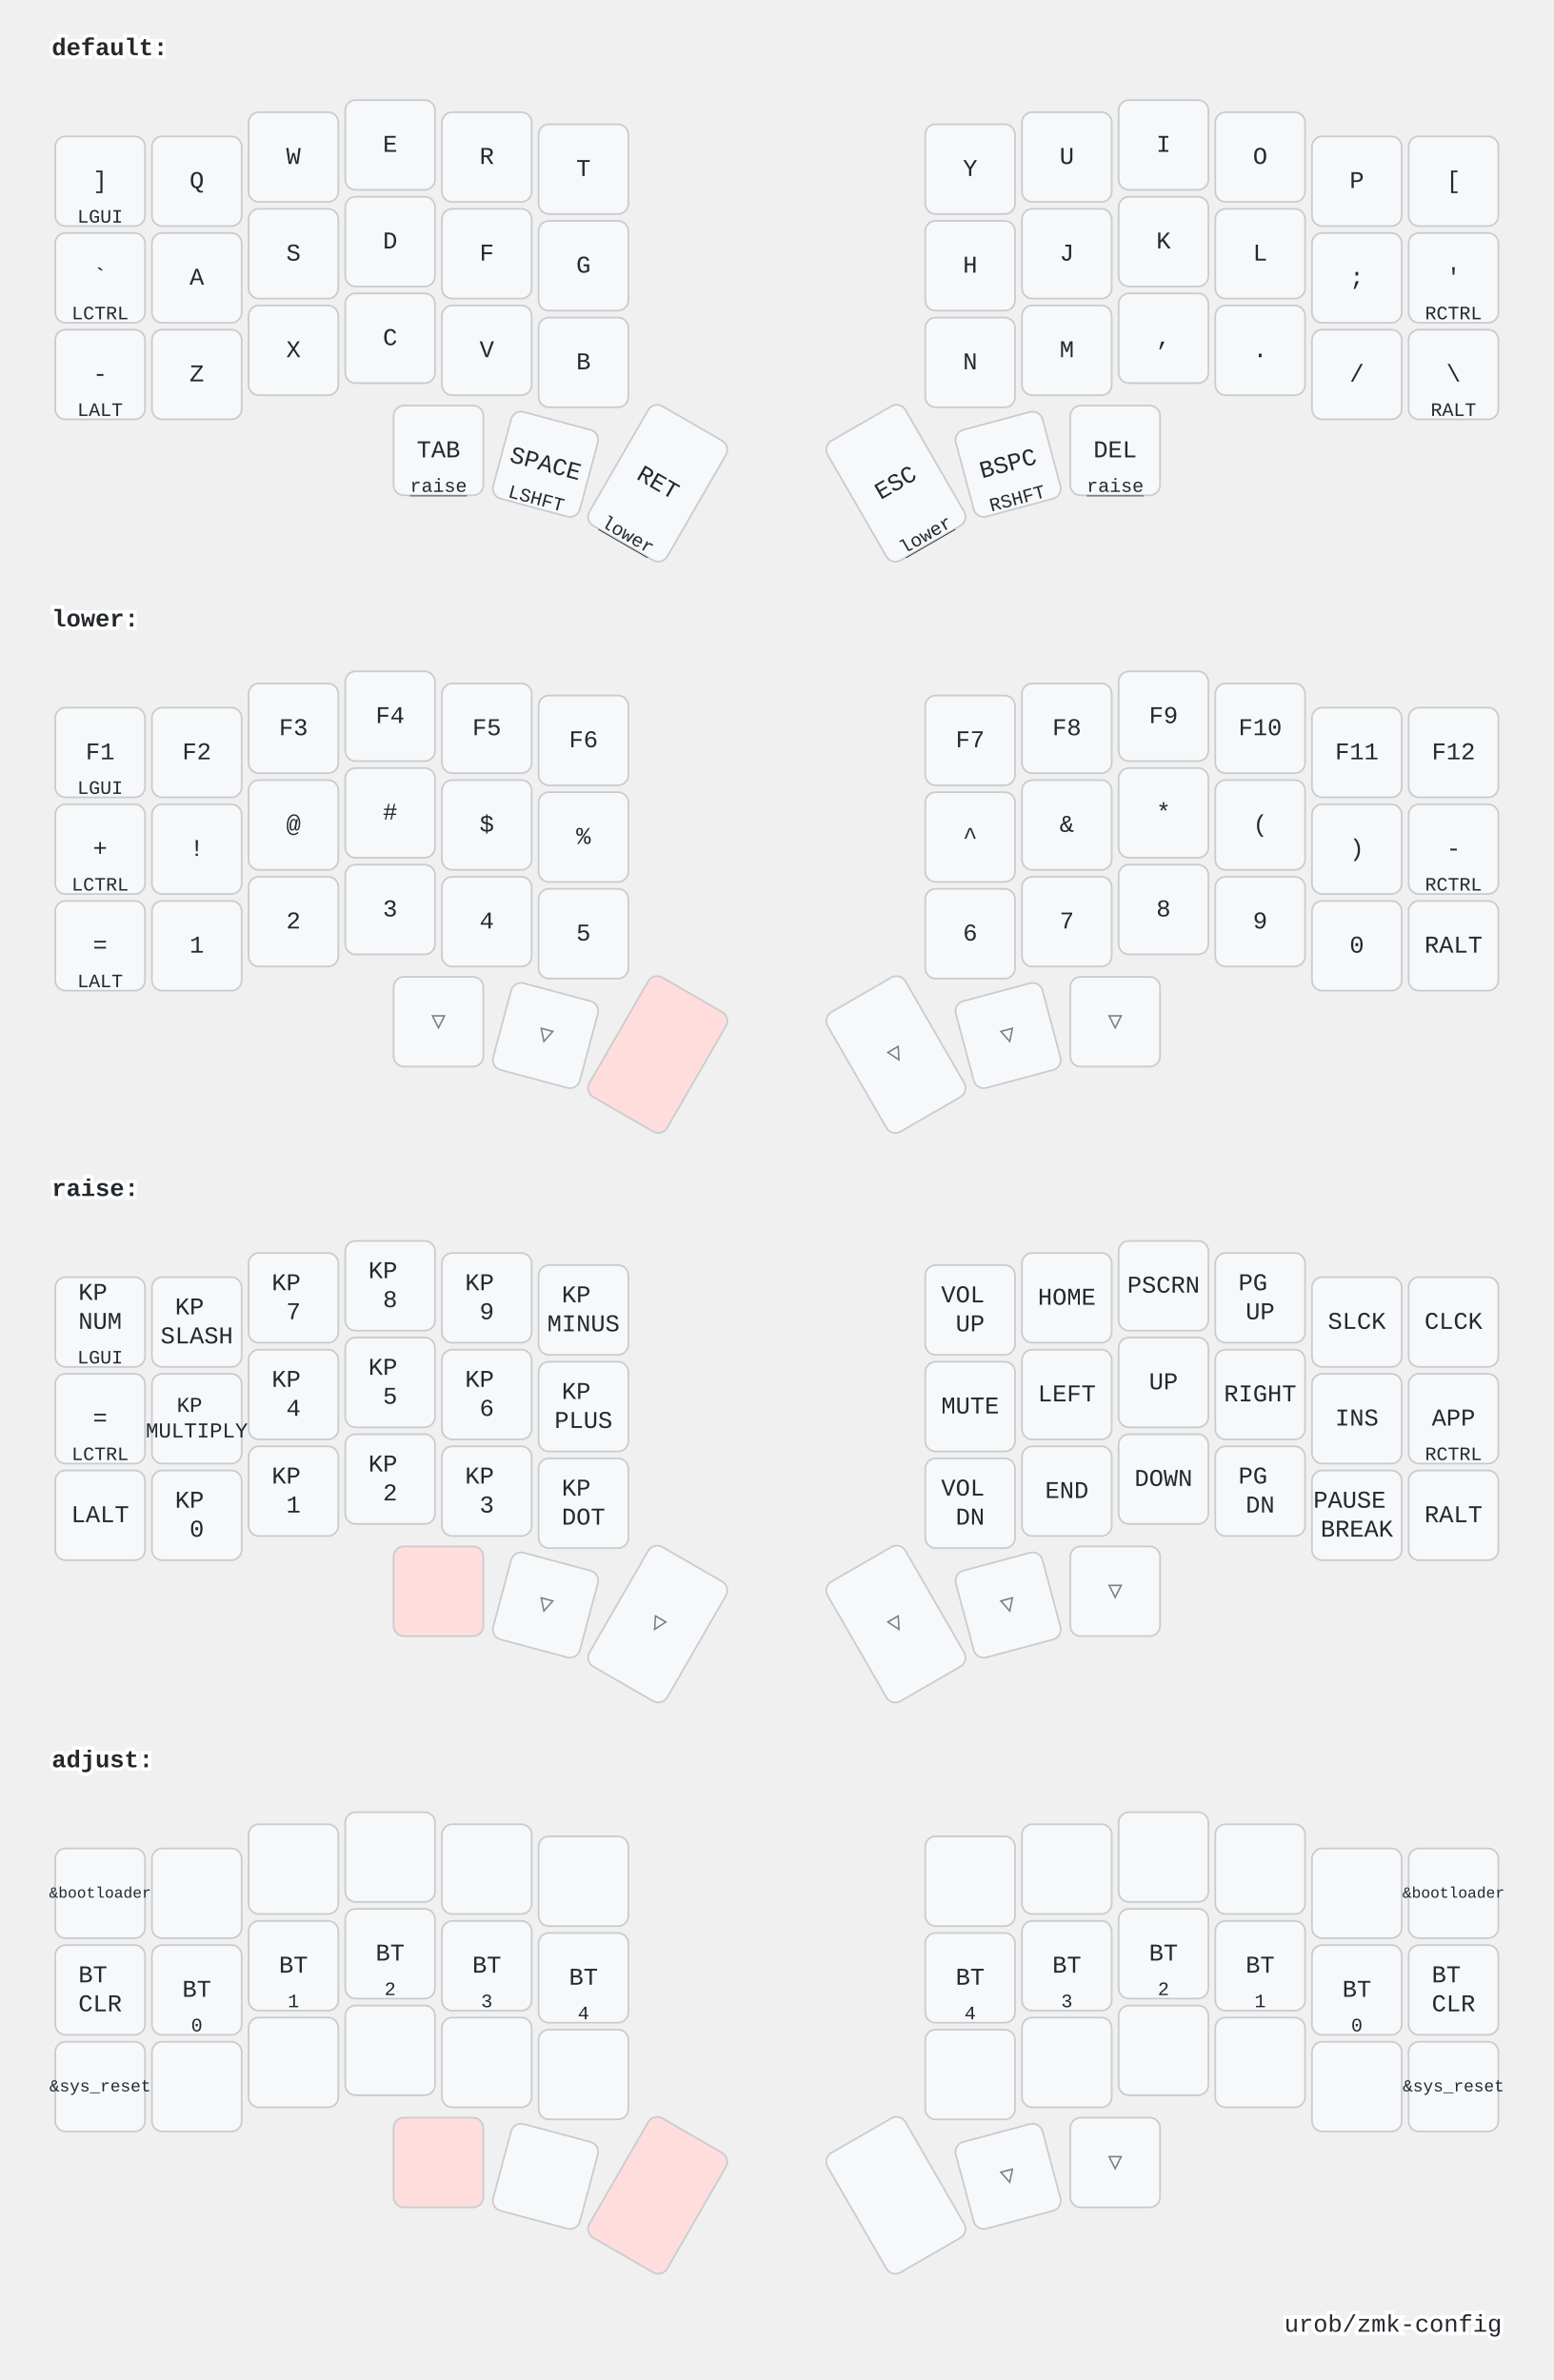
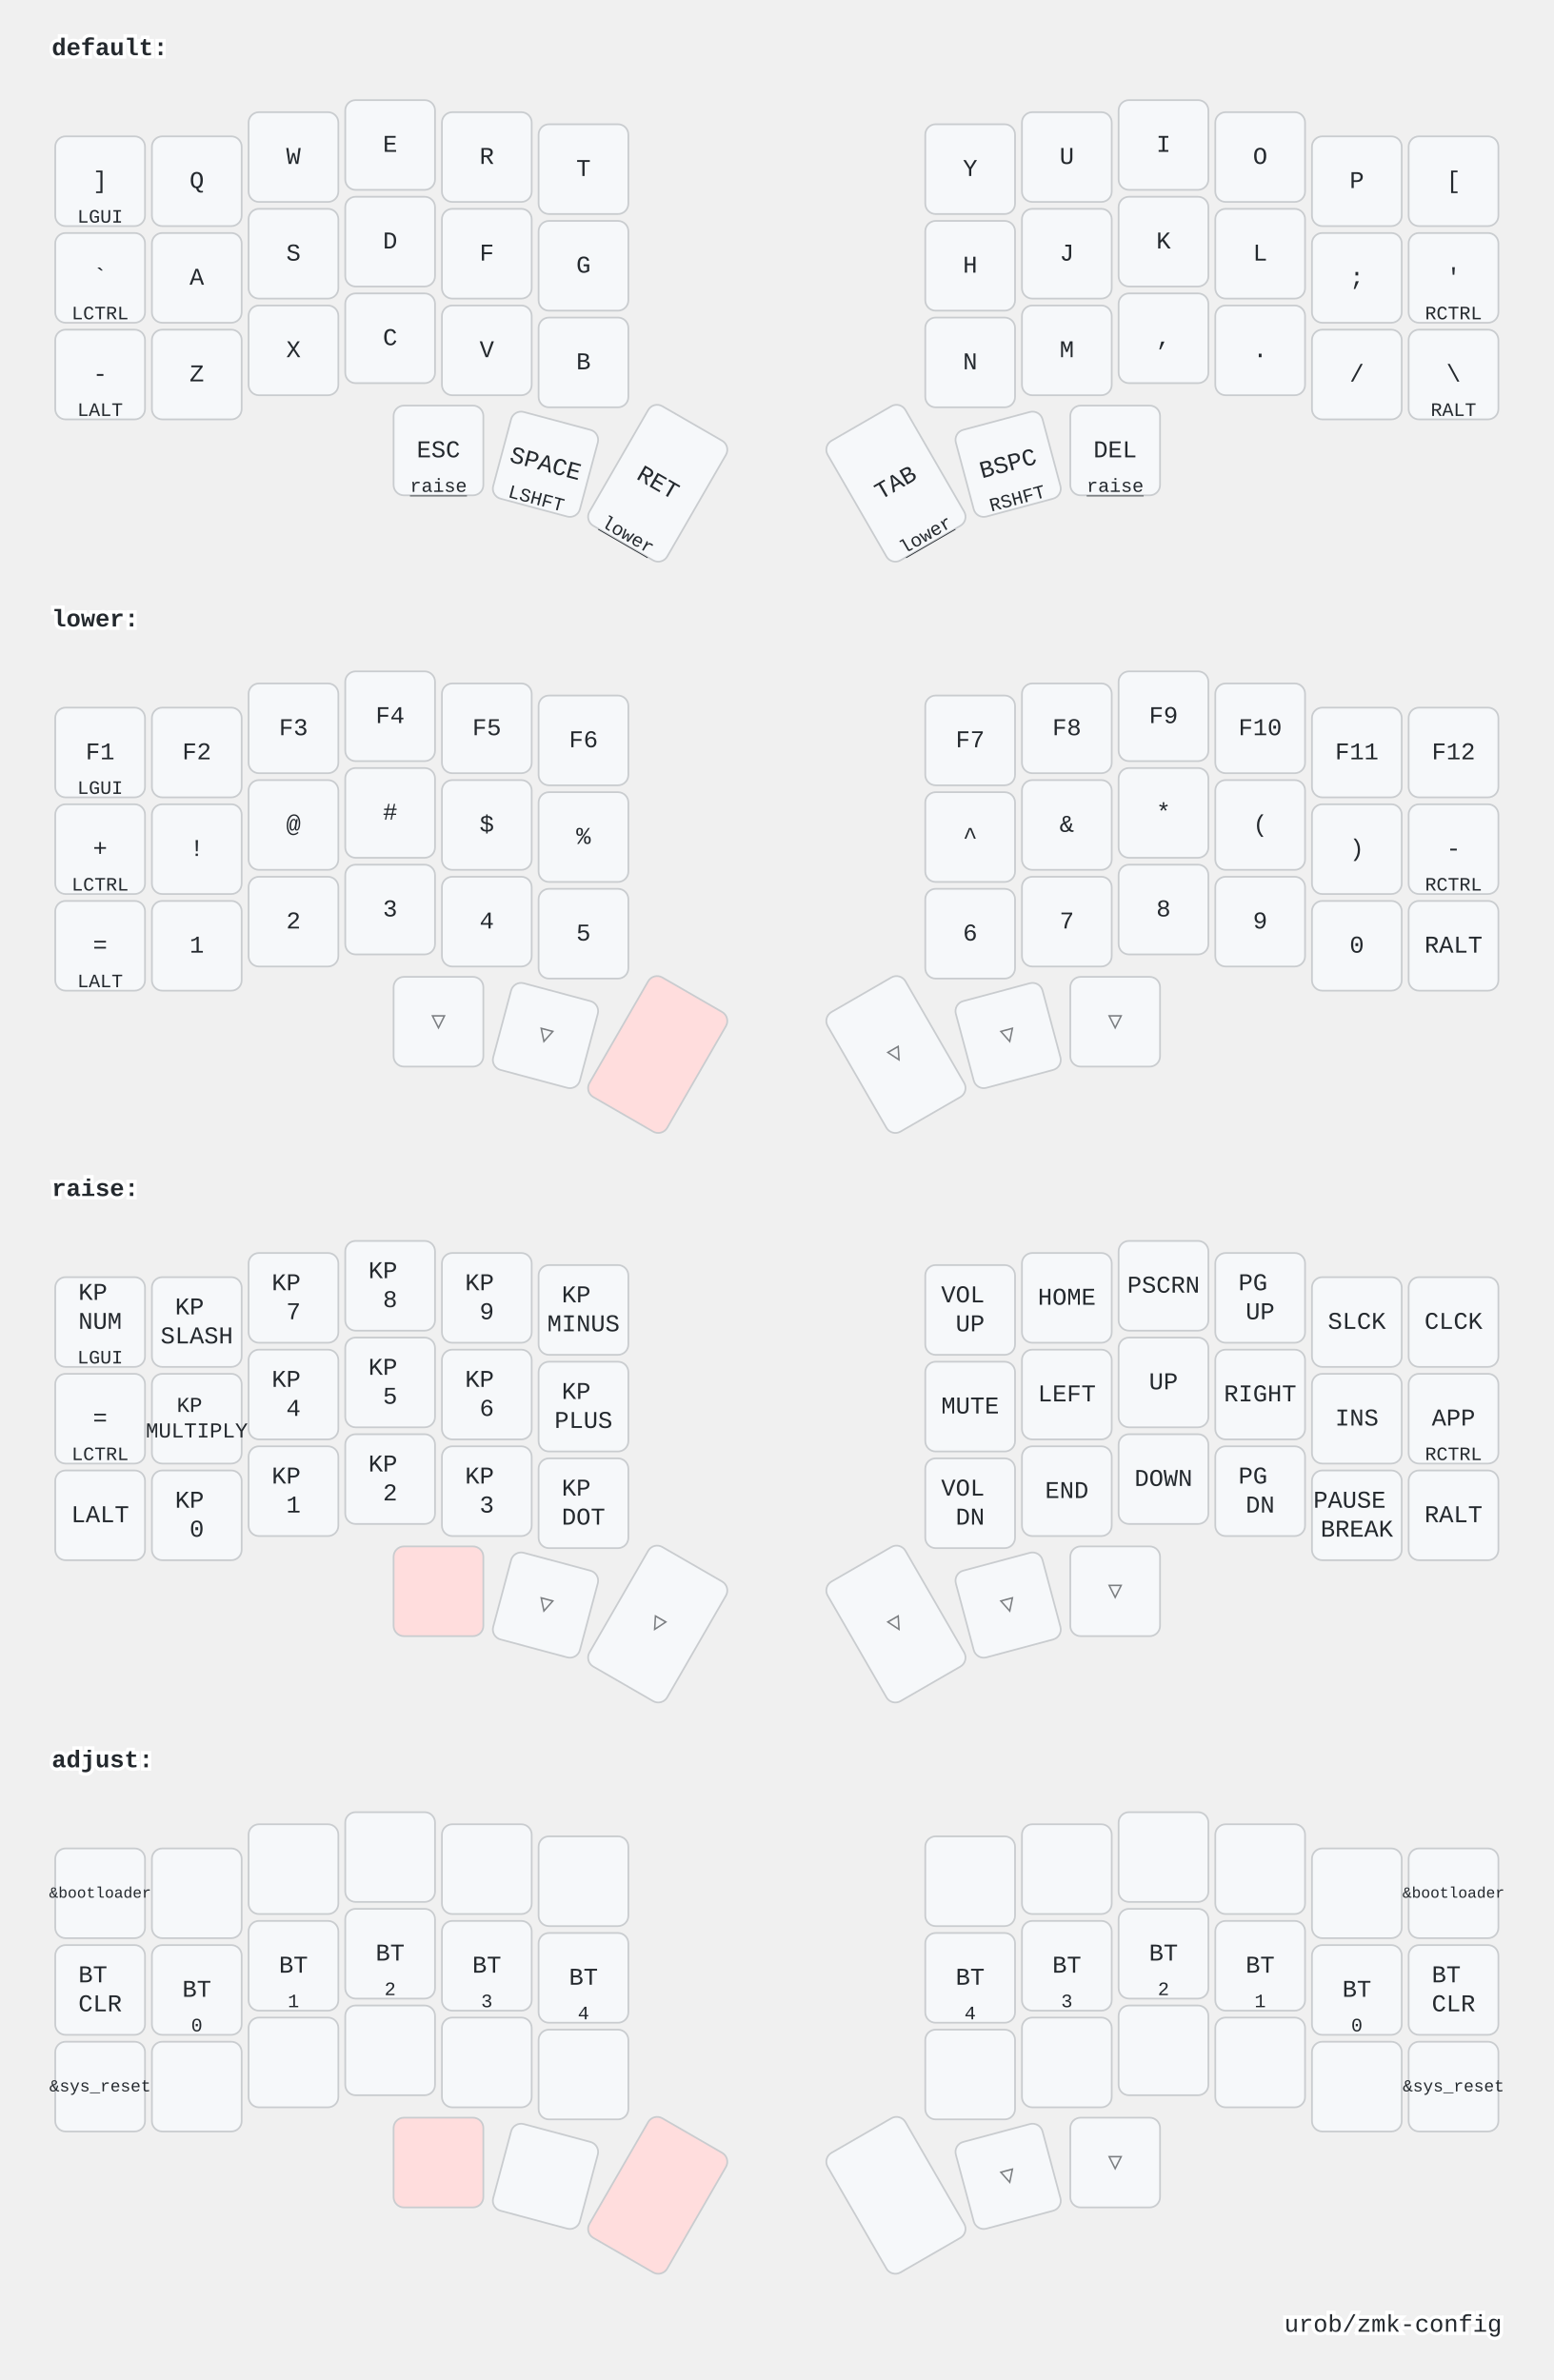
<svg xmlns="http://www.w3.org/2000/svg" width="900" height="1379" viewBox="0 0 900 1379" class="keymap">
  <style>/* inherit to force styles through use tags */
svg path {
    fill: inherit;
}

/* font and background color specifications */
svg.keymap {
    font-family: SFMono-Regular,Consolas,Liberation Mono,Menlo,monospace;
    font-size: 14px;
    font-kerning: normal;
    text-rendering: optimizeLegibility;
    fill: #24292e;
}

/* default key styling */
rect.key {
    fill: #f6f8fa;
}

rect.key, rect.combo {
    stroke: #c9cccf;
    stroke-width: 1;
}

/* default key side styling, only used is draw_key_sides is set */
rect.side {
    filter: brightness(90%);
}

/* color accent for combo boxes */
rect.combo, rect.combo-separate {
    fill: #cdf;
}

/* color accent for held keys */
rect.held, rect.combo.held {
    fill: #fdd;
}

/* color accent for ghost (optional) keys */
rect.ghost, rect.combo.ghost {
    stroke-dasharray: 4, 4;
    stroke-width: 2;
}

text {
    text-anchor: middle;
    dominant-baseline: middle;
}

/* styling for layer labels */
text.label {
    font-weight: bold;
    text-anchor: start;
    stroke: white;
    stroke-width: 4;
    paint-order: stroke;
}

/* styling for optional footer */
text.footer {
    text-anchor: end;
    dominant-baseline: auto;
    stroke: white;
    stroke-width: 4;
    paint-order: stroke;
}

/* styling for combo tap, and key hold/shifted label text */
text.combo, text.hold, text.shifted {
    font-size: 11px;
}

text.hold {
    text-anchor: middle;
    dominant-baseline: auto;
}

text.shifted {
    text-anchor: middle;
    dominant-baseline: hanging;
}

text.layer-activator {
    text-decoration: underline;
}

/* styling for hold/shifted label text in combo box */
text.combo.hold, text.combo.shifted {
    font-size: 8px;
}

/* lighter symbol for transparent keys */
text.trans {
    fill: #7b7e81;
}

/* styling for combo dendrons */
path.combo {
    stroke-width: 1;
    stroke: gray;
    fill: none;
}

/* Start Tabler Icons Cleanup */
/* cannot use height/width with glyphs */
.icon-tabler &gt; path {
    fill: inherit;
    stroke: inherit;
    stroke-width: 2;
}
/* hide tabler's default box */
.icon-tabler &gt; path[stroke="none"][fill="none"] {
    visibility: hidden;
}
/* End Tabler Icons Cleanup */

@media (prefers-color-scheme: dark) {
svg.keymap { fill: #d1d6db; }
rect.key { fill: #3f4750; }
rect.key, rect.combo { stroke: #60666c; }
rect.combo, rect.combo-separate { fill: #1f3d7a; }
rect.held, rect.combo.held { fill: #854747; }
text.label, text.footer { stroke: black; }
text.trans { fill: #7e8184; }
path.combo { stroke: #7f7f7f; }

}</style>
  <g transform="translate(30, 0)" class="layer-default">
    <text x="0" y="28" class="label" id="default">default:</text>
    <g transform="translate(0, 56)">
      <g transform="translate(28, 49)" class="key keypos-0">
        <rect rx="6" ry="6" x="-26" y="-26" width="52" height="52" class="key" />
        <text x="0" y="0" class="key tap">]</text>
        <text x="0" y="24" class="key hold">LGUI</text>
      </g>
      <g transform="translate(84, 49)" class="key keypos-1">
        <rect rx="6" ry="6" x="-26" y="-26" width="52" height="52" class="key" />
        <text x="0" y="0" class="key tap">Q</text>
      </g>
      <g transform="translate(140, 35)" class="key keypos-2">
        <rect rx="6" ry="6" x="-26" y="-26" width="52" height="52" class="key" />
        <text x="0" y="0" class="key tap">W</text>
      </g>
      <g transform="translate(196, 28)" class="key keypos-3">
        <rect rx="6" ry="6" x="-26" y="-26" width="52" height="52" class="key" />
        <text x="0" y="0" class="key tap">E</text>
      </g>
      <g transform="translate(252, 35)" class="key keypos-4">
        <rect rx="6" ry="6" x="-26" y="-26" width="52" height="52" class="key" />
        <text x="0" y="0" class="key tap">R</text>
      </g>
      <g transform="translate(308, 42)" class="key keypos-5">
        <rect rx="6" ry="6" x="-26" y="-26" width="52" height="52" class="key" />
        <text x="0" y="0" class="key tap">T</text>
      </g>
      <g transform="translate(532, 42)" class="key keypos-6">
        <rect rx="6" ry="6" x="-26" y="-26" width="52" height="52" class="key" />
        <text x="0" y="0" class="key tap">Y</text>
      </g>
      <g transform="translate(588, 35)" class="key keypos-7">
        <rect rx="6" ry="6" x="-26" y="-26" width="52" height="52" class="key" />
        <text x="0" y="0" class="key tap">U</text>
      </g>
      <g transform="translate(644, 28)" class="key keypos-8">
        <rect rx="6" ry="6" x="-26" y="-26" width="52" height="52" class="key" />
        <text x="0" y="0" class="key tap">I</text>
      </g>
      <g transform="translate(700, 35)" class="key keypos-9">
        <rect rx="6" ry="6" x="-26" y="-26" width="52" height="52" class="key" />
        <text x="0" y="0" class="key tap">O</text>
      </g>
      <g transform="translate(756, 49)" class="key keypos-10">
        <rect rx="6" ry="6" x="-26" y="-26" width="52" height="52" class="key" />
        <text x="0" y="0" class="key tap">P</text>
      </g>
      <g transform="translate(812, 49)" class="key keypos-11">
        <rect rx="6" ry="6" x="-26" y="-26" width="52" height="52" class="key" />
        <text x="0" y="0" class="key tap">[</text>
      </g>
      <g transform="translate(28, 105)" class="key keypos-12">
        <rect rx="6" ry="6" x="-26" y="-26" width="52" height="52" class="key" />
        <text x="0" y="0" class="key tap">`</text>
        <text x="0" y="24" class="key hold">LCTRL</text>
      </g>
      <g transform="translate(84, 105)" class="key keypos-13">
        <rect rx="6" ry="6" x="-26" y="-26" width="52" height="52" class="key" />
        <text x="0" y="0" class="key tap">A</text>
      </g>
      <g transform="translate(140, 91)" class="key keypos-14">
        <rect rx="6" ry="6" x="-26" y="-26" width="52" height="52" class="key" />
        <text x="0" y="0" class="key tap">S</text>
      </g>
      <g transform="translate(196, 84)" class="key keypos-15">
        <rect rx="6" ry="6" x="-26" y="-26" width="52" height="52" class="key" />
        <text x="0" y="0" class="key tap">D</text>
      </g>
      <g transform="translate(252, 91)" class="key keypos-16">
        <rect rx="6" ry="6" x="-26" y="-26" width="52" height="52" class="key" />
        <text x="0" y="0" class="key tap">F</text>
      </g>
      <g transform="translate(308, 98)" class="key keypos-17">
        <rect rx="6" ry="6" x="-26" y="-26" width="52" height="52" class="key" />
        <text x="0" y="0" class="key tap">G</text>
      </g>
      <g transform="translate(532, 98)" class="key keypos-18">
        <rect rx="6" ry="6" x="-26" y="-26" width="52" height="52" class="key" />
        <text x="0" y="0" class="key tap">H</text>
      </g>
      <g transform="translate(588, 91)" class="key keypos-19">
        <rect rx="6" ry="6" x="-26" y="-26" width="52" height="52" class="key" />
        <text x="0" y="0" class="key tap">J</text>
      </g>
      <g transform="translate(644, 84)" class="key keypos-20">
        <rect rx="6" ry="6" x="-26" y="-26" width="52" height="52" class="key" />
        <text x="0" y="0" class="key tap">K</text>
      </g>
      <g transform="translate(700, 91)" class="key keypos-21">
        <rect rx="6" ry="6" x="-26" y="-26" width="52" height="52" class="key" />
        <text x="0" y="0" class="key tap">L</text>
      </g>
      <g transform="translate(756, 105)" class="key keypos-22">
        <rect rx="6" ry="6" x="-26" y="-26" width="52" height="52" class="key" />
        <text x="0" y="0" class="key tap">;</text>
      </g>
      <g transform="translate(812, 105)" class="key keypos-23">
        <rect rx="6" ry="6" x="-26" y="-26" width="52" height="52" class="key" />
        <text x="0" y="0" class="key tap">'</text>
        <text x="0" y="24" class="key hold">RCTRL</text>
      </g>
      <g transform="translate(28, 161)" class="key keypos-24">
        <rect rx="6" ry="6" x="-26" y="-26" width="52" height="52" class="key" />
        <text x="0" y="0" class="key tap">-</text>
        <text x="0" y="24" class="key hold">LALT</text>
      </g>
      <g transform="translate(84, 161)" class="key keypos-25">
        <rect rx="6" ry="6" x="-26" y="-26" width="52" height="52" class="key" />
        <text x="0" y="0" class="key tap">Z</text>
      </g>
      <g transform="translate(140, 147)" class="key keypos-26">
        <rect rx="6" ry="6" x="-26" y="-26" width="52" height="52" class="key" />
        <text x="0" y="0" class="key tap">X</text>
      </g>
      <g transform="translate(196, 140)" class="key keypos-27">
        <rect rx="6" ry="6" x="-26" y="-26" width="52" height="52" class="key" />
        <text x="0" y="0" class="key tap">C</text>
      </g>
      <g transform="translate(252, 147)" class="key keypos-28">
        <rect rx="6" ry="6" x="-26" y="-26" width="52" height="52" class="key" />
        <text x="0" y="0" class="key tap">V</text>
      </g>
      <g transform="translate(308, 154)" class="key keypos-29">
        <rect rx="6" ry="6" x="-26" y="-26" width="52" height="52" class="key" />
        <text x="0" y="0" class="key tap">B</text>
      </g>
      <g transform="translate(532, 154)" class="key keypos-30">
        <rect rx="6" ry="6" x="-26" y="-26" width="52" height="52" class="key" />
        <text x="0" y="0" class="key tap">N</text>
      </g>
      <g transform="translate(588, 147)" class="key keypos-31">
        <rect rx="6" ry="6" x="-26" y="-26" width="52" height="52" class="key" />
        <text x="0" y="0" class="key tap">M</text>
      </g>
      <g transform="translate(644, 140)" class="key keypos-32">
        <rect rx="6" ry="6" x="-26" y="-26" width="52" height="52" class="key" />
        <text x="0" y="0" class="key tap">,</text>
      </g>
      <g transform="translate(700, 147)" class="key keypos-33">
        <rect rx="6" ry="6" x="-26" y="-26" width="52" height="52" class="key" />
        <text x="0" y="0" class="key tap">.</text>
      </g>
      <g transform="translate(756, 161)" class="key keypos-34">
        <rect rx="6" ry="6" x="-26" y="-26" width="52" height="52" class="key" />
        <text x="0" y="0" class="key tap">/</text>
      </g>
      <g transform="translate(812, 161)" class="key keypos-35">
        <rect rx="6" ry="6" x="-26" y="-26" width="52" height="52" class="key" />
        <text x="0" y="0" class="key tap">\</text>
        <text x="0" y="24" class="key hold">RALT</text>
      </g>
      <g transform="translate(224, 205)" class="key keypos-36">
        <rect rx="6" ry="6" x="-26" y="-26" width="52" height="52" class="key" />
-         <text x="0" y="0" class="key tap">TAB</text>
+         <text x="0" y="0" class="key tap">ESC</text>
        <a href="#raise">
          <text x="0" y="24" class="key hold layer-activator">raise</text>
        </a>
      </g>
      <g transform="translate(286, 213) rotate(15.0)" class="key keypos-37">
        <rect rx="6" ry="6" x="-26" y="-26" width="52" height="52" class="key" />
        <text x="0" y="0" class="key tap">SPACE</text>
        <text x="0" y="24" class="key hold">LSHFT</text>
      </g>
      <g transform="translate(351, 224) rotate(30.0)" class="key keypos-38">
        <rect rx="6" ry="6" x="-26" y="-40" width="52" height="80" class="key" />
        <text x="0" y="0" class="key tap">RET</text>
        <a href="#lower">
          <text x="0" y="38" class="key hold layer-activator">lower</text>
        </a>
      </g>
      <g transform="translate(489, 224) rotate(-30.0)" class="key keypos-39">
        <rect rx="6" ry="6" x="-26" y="-40" width="52" height="80" class="key" />
-         <text x="0" y="0" class="key tap">ESC</text>
+         <text x="0" y="0" class="key tap">TAB</text>
        <a href="#lower">
          <text x="0" y="38" class="key hold layer-activator">lower</text>
        </a>
      </g>
      <g transform="translate(554, 213) rotate(-15.0)" class="key keypos-40">
        <rect rx="6" ry="6" x="-26" y="-26" width="52" height="52" class="key" />
        <text x="0" y="0" class="key tap">BSPC</text>
        <text x="0" y="24" class="key hold">RSHFT</text>
      </g>
      <g transform="translate(616, 205)" class="key keypos-41">
        <rect rx="6" ry="6" x="-26" y="-26" width="52" height="52" class="key" />
        <text x="0" y="0" class="key tap">DEL</text>
        <a href="#raise">
          <text x="0" y="24" class="key hold layer-activator">raise</text>
        </a>
      </g>
    </g>
  </g>
  <g transform="translate(30, 331)" class="layer-lower">
    <text x="0" y="28" class="label" id="lower">lower:</text>
    <g transform="translate(0, 56)">
      <g transform="translate(28, 49)" class="key keypos-0">
        <rect rx="6" ry="6" x="-26" y="-26" width="52" height="52" class="key" />
        <text x="0" y="0" class="key tap">F1</text>
        <text x="0" y="24" class="key hold">LGUI</text>
      </g>
      <g transform="translate(84, 49)" class="key keypos-1">
        <rect rx="6" ry="6" x="-26" y="-26" width="52" height="52" class="key" />
        <text x="0" y="0" class="key tap">F2</text>
      </g>
      <g transform="translate(140, 35)" class="key keypos-2">
        <rect rx="6" ry="6" x="-26" y="-26" width="52" height="52" class="key" />
        <text x="0" y="0" class="key tap">F3</text>
      </g>
      <g transform="translate(196, 28)" class="key keypos-3">
        <rect rx="6" ry="6" x="-26" y="-26" width="52" height="52" class="key" />
        <text x="0" y="0" class="key tap">F4</text>
      </g>
      <g transform="translate(252, 35)" class="key keypos-4">
        <rect rx="6" ry="6" x="-26" y="-26" width="52" height="52" class="key" />
        <text x="0" y="0" class="key tap">F5</text>
      </g>
      <g transform="translate(308, 42)" class="key keypos-5">
        <rect rx="6" ry="6" x="-26" y="-26" width="52" height="52" class="key" />
        <text x="0" y="0" class="key tap">F6</text>
      </g>
      <g transform="translate(532, 42)" class="key keypos-6">
        <rect rx="6" ry="6" x="-26" y="-26" width="52" height="52" class="key" />
        <text x="0" y="0" class="key tap">F7</text>
      </g>
      <g transform="translate(588, 35)" class="key keypos-7">
        <rect rx="6" ry="6" x="-26" y="-26" width="52" height="52" class="key" />
        <text x="0" y="0" class="key tap">F8</text>
      </g>
      <g transform="translate(644, 28)" class="key keypos-8">
        <rect rx="6" ry="6" x="-26" y="-26" width="52" height="52" class="key" />
        <text x="0" y="0" class="key tap">F9</text>
      </g>
      <g transform="translate(700, 35)" class="key keypos-9">
        <rect rx="6" ry="6" x="-26" y="-26" width="52" height="52" class="key" />
        <text x="0" y="0" class="key tap">F10</text>
      </g>
      <g transform="translate(756, 49)" class="key keypos-10">
        <rect rx="6" ry="6" x="-26" y="-26" width="52" height="52" class="key" />
        <text x="0" y="0" class="key tap">F11</text>
      </g>
      <g transform="translate(812, 49)" class="key keypos-11">
        <rect rx="6" ry="6" x="-26" y="-26" width="52" height="52" class="key" />
        <text x="0" y="0" class="key tap">F12</text>
      </g>
      <g transform="translate(28, 105)" class="key keypos-12">
        <rect rx="6" ry="6" x="-26" y="-26" width="52" height="52" class="key" />
        <text x="0" y="0" class="key tap">+</text>
        <text x="0" y="24" class="key hold">LCTRL</text>
      </g>
      <g transform="translate(84, 105)" class="key keypos-13">
        <rect rx="6" ry="6" x="-26" y="-26" width="52" height="52" class="key" />
        <text x="0" y="0" class="key tap">!</text>
      </g>
      <g transform="translate(140, 91)" class="key keypos-14">
        <rect rx="6" ry="6" x="-26" y="-26" width="52" height="52" class="key" />
        <text x="0" y="0" class="key tap">@</text>
      </g>
      <g transform="translate(196, 84)" class="key keypos-15">
        <rect rx="6" ry="6" x="-26" y="-26" width="52" height="52" class="key" />
        <text x="0" y="0" class="key tap">#</text>
      </g>
      <g transform="translate(252, 91)" class="key keypos-16">
        <rect rx="6" ry="6" x="-26" y="-26" width="52" height="52" class="key" />
        <text x="0" y="0" class="key tap">$</text>
      </g>
      <g transform="translate(308, 98)" class="key keypos-17">
        <rect rx="6" ry="6" x="-26" y="-26" width="52" height="52" class="key" />
        <text x="0" y="0" class="key tap">%</text>
      </g>
      <g transform="translate(532, 98)" class="key keypos-18">
        <rect rx="6" ry="6" x="-26" y="-26" width="52" height="52" class="key" />
        <text x="0" y="0" class="key tap">^</text>
      </g>
      <g transform="translate(588, 91)" class="key keypos-19">
        <rect rx="6" ry="6" x="-26" y="-26" width="52" height="52" class="key" />
        <text x="0" y="0" class="key tap">&amp;</text>
      </g>
      <g transform="translate(644, 84)" class="key keypos-20">
        <rect rx="6" ry="6" x="-26" y="-26" width="52" height="52" class="key" />
        <text x="0" y="0" class="key tap">*</text>
      </g>
      <g transform="translate(700, 91)" class="key keypos-21">
        <rect rx="6" ry="6" x="-26" y="-26" width="52" height="52" class="key" />
        <text x="0" y="0" class="key tap">(</text>
      </g>
      <g transform="translate(756, 105)" class="key keypos-22">
        <rect rx="6" ry="6" x="-26" y="-26" width="52" height="52" class="key" />
        <text x="0" y="0" class="key tap">)</text>
      </g>
      <g transform="translate(812, 105)" class="key keypos-23">
        <rect rx="6" ry="6" x="-26" y="-26" width="52" height="52" class="key" />
        <text x="0" y="0" class="key tap">-</text>
        <text x="0" y="24" class="key hold">RCTRL</text>
      </g>
      <g transform="translate(28, 161)" class="key keypos-24">
        <rect rx="6" ry="6" x="-26" y="-26" width="52" height="52" class="key" />
        <text x="0" y="0" class="key tap">=</text>
        <text x="0" y="24" class="key hold">LALT</text>
      </g>
      <g transform="translate(84, 161)" class="key keypos-25">
        <rect rx="6" ry="6" x="-26" y="-26" width="52" height="52" class="key" />
        <text x="0" y="0" class="key tap">1</text>
      </g>
      <g transform="translate(140, 147)" class="key keypos-26">
        <rect rx="6" ry="6" x="-26" y="-26" width="52" height="52" class="key" />
        <text x="0" y="0" class="key tap">2</text>
      </g>
      <g transform="translate(196, 140)" class="key keypos-27">
        <rect rx="6" ry="6" x="-26" y="-26" width="52" height="52" class="key" />
        <text x="0" y="0" class="key tap">3</text>
      </g>
      <g transform="translate(252, 147)" class="key keypos-28">
        <rect rx="6" ry="6" x="-26" y="-26" width="52" height="52" class="key" />
        <text x="0" y="0" class="key tap">4</text>
      </g>
      <g transform="translate(308, 154)" class="key keypos-29">
        <rect rx="6" ry="6" x="-26" y="-26" width="52" height="52" class="key" />
        <text x="0" y="0" class="key tap">5</text>
      </g>
      <g transform="translate(532, 154)" class="key keypos-30">
        <rect rx="6" ry="6" x="-26" y="-26" width="52" height="52" class="key" />
        <text x="0" y="0" class="key tap">6</text>
      </g>
      <g transform="translate(588, 147)" class="key keypos-31">
        <rect rx="6" ry="6" x="-26" y="-26" width="52" height="52" class="key" />
        <text x="0" y="0" class="key tap">7</text>
      </g>
      <g transform="translate(644, 140)" class="key keypos-32">
        <rect rx="6" ry="6" x="-26" y="-26" width="52" height="52" class="key" />
        <text x="0" y="0" class="key tap">8</text>
      </g>
      <g transform="translate(700, 147)" class="key keypos-33">
        <rect rx="6" ry="6" x="-26" y="-26" width="52" height="52" class="key" />
        <text x="0" y="0" class="key tap">9</text>
      </g>
      <g transform="translate(756, 161)" class="key keypos-34">
        <rect rx="6" ry="6" x="-26" y="-26" width="52" height="52" class="key" />
        <text x="0" y="0" class="key tap">0</text>
      </g>
      <g transform="translate(812, 161)" class="key keypos-35">
        <rect rx="6" ry="6" x="-26" y="-26" width="52" height="52" class="key" />
        <text x="0" y="0" class="key tap">RALT</text>
      </g>
      <g transform="translate(224, 205)" class="key trans keypos-36">
        <rect rx="6" ry="6" x="-26" y="-26" width="52" height="52" class="key trans" />
        <text x="0" y="0" class="key trans tap">▽</text>
      </g>
      <g transform="translate(286, 213) rotate(15.0)" class="key trans keypos-37">
        <rect rx="6" ry="6" x="-26" y="-26" width="52" height="52" class="key trans" />
        <text x="0" y="0" class="key trans tap">▽</text>
      </g>
      <g transform="translate(351, 224) rotate(30.0)" class="key held keypos-38">
        <rect rx="6" ry="6" x="-26" y="-40" width="52" height="80" class="key held" />
      </g>
      <g transform="translate(489, 224) rotate(-30.0)" class="key trans keypos-39">
        <rect rx="6" ry="6" x="-26" y="-40" width="52" height="80" class="key trans" />
        <text x="0" y="0" class="key trans tap">▽</text>
      </g>
      <g transform="translate(554, 213) rotate(-15.0)" class="key trans keypos-40">
        <rect rx="6" ry="6" x="-26" y="-26" width="52" height="52" class="key trans" />
        <text x="0" y="0" class="key trans tap">▽</text>
      </g>
      <g transform="translate(616, 205)" class="key trans keypos-41">
        <rect rx="6" ry="6" x="-26" y="-26" width="52" height="52" class="key trans" />
        <text x="0" y="0" class="key trans tap">▽</text>
      </g>
    </g>
  </g>
  <g transform="translate(30, 661)" class="layer-raise">
    <text x="0" y="28" class="label" id="raise">raise:</text>
    <g transform="translate(0, 56)">
      <g transform="translate(28, 49)" class="key keypos-0">
        <rect rx="6" ry="6" x="-26" y="-26" width="52" height="52" class="key" />
        <text x="0" y="0" class="key tap">
          <tspan x="0" dy="-1.2em">KP</tspan>
          <tspan x="0" dy="1.2em">NUM</tspan>
        </text>
        <text x="0" y="24" class="key hold">LGUI</text>
      </g>
      <g transform="translate(84, 49)" class="key keypos-1">
        <rect rx="6" ry="6" x="-26" y="-26" width="52" height="52" class="key" />
        <text x="0" y="0" class="key tap">
          <tspan x="0" dy="-0.6em">KP</tspan>
          <tspan x="0" dy="1.2em">SLASH</tspan>
        </text>
      </g>
      <g transform="translate(140, 35)" class="key keypos-2">
        <rect rx="6" ry="6" x="-26" y="-26" width="52" height="52" class="key" />
        <text x="0" y="0" class="key tap">
          <tspan x="0" dy="-0.6em">KP</tspan>
          <tspan x="0" dy="1.2em">7</tspan>
        </text>
      </g>
      <g transform="translate(196, 28)" class="key keypos-3">
        <rect rx="6" ry="6" x="-26" y="-26" width="52" height="52" class="key" />
        <text x="0" y="0" class="key tap">
          <tspan x="0" dy="-0.6em">KP</tspan>
          <tspan x="0" dy="1.2em">8</tspan>
        </text>
      </g>
      <g transform="translate(252, 35)" class="key keypos-4">
        <rect rx="6" ry="6" x="-26" y="-26" width="52" height="52" class="key" />
        <text x="0" y="0" class="key tap">
          <tspan x="0" dy="-0.6em">KP</tspan>
          <tspan x="0" dy="1.2em">9</tspan>
        </text>
      </g>
      <g transform="translate(308, 42)" class="key keypos-5">
        <rect rx="6" ry="6" x="-26" y="-26" width="52" height="52" class="key" />
        <text x="0" y="0" class="key tap">
          <tspan x="0" dy="-0.6em">KP</tspan>
          <tspan x="0" dy="1.2em">MINUS</tspan>
        </text>
      </g>
      <g transform="translate(532, 42)" class="key keypos-6">
        <rect rx="6" ry="6" x="-26" y="-26" width="52" height="52" class="key" />
        <text x="0" y="0" class="key tap">
          <tspan x="0" dy="-0.6em">VOL</tspan>
          <tspan x="0" dy="1.2em">UP</tspan>
        </text>
      </g>
      <g transform="translate(588, 35)" class="key keypos-7">
        <rect rx="6" ry="6" x="-26" y="-26" width="52" height="52" class="key" />
        <text x="0" y="0" class="key tap">HOME</text>
      </g>
      <g transform="translate(644, 28)" class="key keypos-8">
        <rect rx="6" ry="6" x="-26" y="-26" width="52" height="52" class="key" />
        <text x="0" y="0" class="key tap">PSCRN</text>
      </g>
      <g transform="translate(700, 35)" class="key keypos-9">
        <rect rx="6" ry="6" x="-26" y="-26" width="52" height="52" class="key" />
        <text x="0" y="0" class="key tap">
          <tspan x="0" dy="-0.6em">PG</tspan>
          <tspan x="0" dy="1.2em">UP</tspan>
        </text>
      </g>
      <g transform="translate(756, 49)" class="key keypos-10">
        <rect rx="6" ry="6" x="-26" y="-26" width="52" height="52" class="key" />
        <text x="0" y="0" class="key tap">SLCK</text>
      </g>
      <g transform="translate(812, 49)" class="key keypos-11">
        <rect rx="6" ry="6" x="-26" y="-26" width="52" height="52" class="key" />
        <text x="0" y="0" class="key tap">CLCK</text>
      </g>
      <g transform="translate(28, 105)" class="key keypos-12">
        <rect rx="6" ry="6" x="-26" y="-26" width="52" height="52" class="key" />
        <text x="0" y="0" class="key tap">=</text>
        <text x="0" y="24" class="key hold">LCTRL</text>
      </g>
      <g transform="translate(84, 105)" class="key keypos-13">
        <rect rx="6" ry="6" x="-26" y="-26" width="52" height="52" class="key" />
        <text x="0" y="0" class="key tap">
          <tspan x="0" dy="-0.6em" style="font-size: 88%">KP</tspan>
          <tspan x="0" dy="1.2em" style="font-size: 88%">MULTIPLY</tspan>
        </text>
      </g>
      <g transform="translate(140, 91)" class="key keypos-14">
        <rect rx="6" ry="6" x="-26" y="-26" width="52" height="52" class="key" />
        <text x="0" y="0" class="key tap">
          <tspan x="0" dy="-0.6em">KP</tspan>
          <tspan x="0" dy="1.2em">4</tspan>
        </text>
      </g>
      <g transform="translate(196, 84)" class="key keypos-15">
        <rect rx="6" ry="6" x="-26" y="-26" width="52" height="52" class="key" />
        <text x="0" y="0" class="key tap">
          <tspan x="0" dy="-0.6em">KP</tspan>
          <tspan x="0" dy="1.2em">5</tspan>
        </text>
      </g>
      <g transform="translate(252, 91)" class="key keypos-16">
        <rect rx="6" ry="6" x="-26" y="-26" width="52" height="52" class="key" />
        <text x="0" y="0" class="key tap">
          <tspan x="0" dy="-0.6em">KP</tspan>
          <tspan x="0" dy="1.2em">6</tspan>
        </text>
      </g>
      <g transform="translate(308, 98)" class="key keypos-17">
        <rect rx="6" ry="6" x="-26" y="-26" width="52" height="52" class="key" />
        <text x="0" y="0" class="key tap">
          <tspan x="0" dy="-0.6em">KP</tspan>
          <tspan x="0" dy="1.2em">PLUS</tspan>
        </text>
      </g>
      <g transform="translate(532, 98)" class="key keypos-18">
        <rect rx="6" ry="6" x="-26" y="-26" width="52" height="52" class="key" />
        <text x="0" y="0" class="key tap">MUTE</text>
      </g>
      <g transform="translate(588, 91)" class="key keypos-19">
        <rect rx="6" ry="6" x="-26" y="-26" width="52" height="52" class="key" />
        <text x="0" y="0" class="key tap">LEFT</text>
      </g>
      <g transform="translate(644, 84)" class="key keypos-20">
        <rect rx="6" ry="6" x="-26" y="-26" width="52" height="52" class="key" />
        <text x="0" y="0" class="key tap">UP</text>
      </g>
      <g transform="translate(700, 91)" class="key keypos-21">
        <rect rx="6" ry="6" x="-26" y="-26" width="52" height="52" class="key" />
        <text x="0" y="0" class="key tap">RIGHT</text>
      </g>
      <g transform="translate(756, 105)" class="key keypos-22">
        <rect rx="6" ry="6" x="-26" y="-26" width="52" height="52" class="key" />
        <text x="0" y="0" class="key tap">INS</text>
      </g>
      <g transform="translate(812, 105)" class="key keypos-23">
        <rect rx="6" ry="6" x="-26" y="-26" width="52" height="52" class="key" />
        <text x="0" y="0" class="key tap">APP</text>
        <text x="0" y="24" class="key hold">RCTRL</text>
      </g>
      <g transform="translate(28, 161)" class="key keypos-24">
        <rect rx="6" ry="6" x="-26" y="-26" width="52" height="52" class="key" />
        <text x="0" y="0" class="key tap">LALT</text>
      </g>
      <g transform="translate(84, 161)" class="key keypos-25">
        <rect rx="6" ry="6" x="-26" y="-26" width="52" height="52" class="key" />
        <text x="0" y="0" class="key tap">
          <tspan x="0" dy="-0.6em">KP</tspan>
          <tspan x="0" dy="1.2em">0</tspan>
        </text>
      </g>
      <g transform="translate(140, 147)" class="key keypos-26">
        <rect rx="6" ry="6" x="-26" y="-26" width="52" height="52" class="key" />
        <text x="0" y="0" class="key tap">
          <tspan x="0" dy="-0.6em">KP</tspan>
          <tspan x="0" dy="1.2em">1</tspan>
        </text>
      </g>
      <g transform="translate(196, 140)" class="key keypos-27">
        <rect rx="6" ry="6" x="-26" y="-26" width="52" height="52" class="key" />
        <text x="0" y="0" class="key tap">
          <tspan x="0" dy="-0.6em">KP</tspan>
          <tspan x="0" dy="1.2em">2</tspan>
        </text>
      </g>
      <g transform="translate(252, 147)" class="key keypos-28">
        <rect rx="6" ry="6" x="-26" y="-26" width="52" height="52" class="key" />
        <text x="0" y="0" class="key tap">
          <tspan x="0" dy="-0.6em">KP</tspan>
          <tspan x="0" dy="1.2em">3</tspan>
        </text>
      </g>
      <g transform="translate(308, 154)" class="key keypos-29">
        <rect rx="6" ry="6" x="-26" y="-26" width="52" height="52" class="key" />
        <text x="0" y="0" class="key tap">
          <tspan x="0" dy="-0.6em">KP</tspan>
          <tspan x="0" dy="1.2em">DOT</tspan>
        </text>
      </g>
      <g transform="translate(532, 154)" class="key keypos-30">
        <rect rx="6" ry="6" x="-26" y="-26" width="52" height="52" class="key" />
        <text x="0" y="0" class="key tap">
          <tspan x="0" dy="-0.6em">VOL</tspan>
          <tspan x="0" dy="1.2em">DN</tspan>
        </text>
      </g>
      <g transform="translate(588, 147)" class="key keypos-31">
        <rect rx="6" ry="6" x="-26" y="-26" width="52" height="52" class="key" />
        <text x="0" y="0" class="key tap">END</text>
      </g>
      <g transform="translate(644, 140)" class="key keypos-32">
        <rect rx="6" ry="6" x="-26" y="-26" width="52" height="52" class="key" />
        <text x="0" y="0" class="key tap">DOWN</text>
      </g>
      <g transform="translate(700, 147)" class="key keypos-33">
        <rect rx="6" ry="6" x="-26" y="-26" width="52" height="52" class="key" />
        <text x="0" y="0" class="key tap">
          <tspan x="0" dy="-0.6em">PG</tspan>
          <tspan x="0" dy="1.2em">DN</tspan>
        </text>
      </g>
      <g transform="translate(756, 161)" class="key keypos-34">
        <rect rx="6" ry="6" x="-26" y="-26" width="52" height="52" class="key" />
        <text x="0" y="0" class="key tap">
          <tspan x="0" dy="-0.6em">PAUSE</tspan>
          <tspan x="0" dy="1.2em">BREAK</tspan>
        </text>
      </g>
      <g transform="translate(812, 161)" class="key keypos-35">
        <rect rx="6" ry="6" x="-26" y="-26" width="52" height="52" class="key" />
        <text x="0" y="0" class="key tap">RALT</text>
      </g>
      <g transform="translate(224, 205)" class="key held keypos-36">
        <rect rx="6" ry="6" x="-26" y="-26" width="52" height="52" class="key held" />
      </g>
      <g transform="translate(286, 213) rotate(15.0)" class="key trans keypos-37">
        <rect rx="6" ry="6" x="-26" y="-26" width="52" height="52" class="key trans" />
        <text x="0" y="0" class="key trans tap">▽</text>
      </g>
      <g transform="translate(351, 224) rotate(30.0)" class="key trans keypos-38">
        <rect rx="6" ry="6" x="-26" y="-40" width="52" height="80" class="key trans" />
        <text x="0" y="0" class="key trans tap">▽</text>
      </g>
      <g transform="translate(489, 224) rotate(-30.0)" class="key trans keypos-39">
        <rect rx="6" ry="6" x="-26" y="-40" width="52" height="80" class="key trans" />
        <text x="0" y="0" class="key trans tap">▽</text>
      </g>
      <g transform="translate(554, 213) rotate(-15.0)" class="key trans keypos-40">
        <rect rx="6" ry="6" x="-26" y="-26" width="52" height="52" class="key trans" />
        <text x="0" y="0" class="key trans tap">▽</text>
      </g>
      <g transform="translate(616, 205)" class="key trans keypos-41">
        <rect rx="6" ry="6" x="-26" y="-26" width="52" height="52" class="key trans" />
        <text x="0" y="0" class="key trans tap">▽</text>
      </g>
    </g>
  </g>
  <g transform="translate(30, 992)" class="layer-adjust">
    <text x="0" y="28" class="label" id="adjust">adjust:</text>
    <g transform="translate(0, 56)">
      <g transform="translate(28, 49)" class="key keypos-0">
        <rect rx="6" ry="6" x="-26" y="-26" width="52" height="52" class="key" />
        <text x="0" y="0" class="key tap">
          <tspan style="font-size: 64%">&amp;bootloader</tspan>
        </text>
      </g>
      <g transform="translate(84, 49)" class="key keypos-1">
        <rect rx="6" ry="6" x="-26" y="-26" width="52" height="52" class="key" />
      </g>
      <g transform="translate(140, 35)" class="key keypos-2">
        <rect rx="6" ry="6" x="-26" y="-26" width="52" height="52" class="key" />
      </g>
      <g transform="translate(196, 28)" class="key keypos-3">
        <rect rx="6" ry="6" x="-26" y="-26" width="52" height="52" class="key" />
      </g>
      <g transform="translate(252, 35)" class="key keypos-4">
        <rect rx="6" ry="6" x="-26" y="-26" width="52" height="52" class="key" />
      </g>
      <g transform="translate(308, 42)" class="key keypos-5">
        <rect rx="6" ry="6" x="-26" y="-26" width="52" height="52" class="key" />
      </g>
      <g transform="translate(532, 42)" class="key keypos-6">
        <rect rx="6" ry="6" x="-26" y="-26" width="52" height="52" class="key" />
      </g>
      <g transform="translate(588, 35)" class="key keypos-7">
        <rect rx="6" ry="6" x="-26" y="-26" width="52" height="52" class="key" />
      </g>
      <g transform="translate(644, 28)" class="key keypos-8">
        <rect rx="6" ry="6" x="-26" y="-26" width="52" height="52" class="key" />
      </g>
      <g transform="translate(700, 35)" class="key keypos-9">
        <rect rx="6" ry="6" x="-26" y="-26" width="52" height="52" class="key" />
      </g>
      <g transform="translate(756, 49)" class="key keypos-10">
        <rect rx="6" ry="6" x="-26" y="-26" width="52" height="52" class="key" />
      </g>
      <g transform="translate(812, 49)" class="key keypos-11">
        <rect rx="6" ry="6" x="-26" y="-26" width="52" height="52" class="key" />
        <text x="0" y="0" class="key tap">
          <tspan style="font-size: 64%">&amp;bootloader</tspan>
        </text>
      </g>
      <g transform="translate(28, 105)" class="key keypos-12">
        <rect rx="6" ry="6" x="-26" y="-26" width="52" height="52" class="key" />
        <text x="0" y="0" class="key tap">
          <tspan x="0" dy="-0.6em">BT</tspan>
          <tspan x="0" dy="1.2em">CLR</tspan>
        </text>
      </g>
      <g transform="translate(84, 105)" class="key keypos-13">
        <rect rx="6" ry="6" x="-26" y="-26" width="52" height="52" class="key" />
        <text x="0" y="0" class="key tap">BT</text>
        <text x="0" y="24" class="key hold">0</text>
      </g>
      <g transform="translate(140, 91)" class="key keypos-14">
        <rect rx="6" ry="6" x="-26" y="-26" width="52" height="52" class="key" />
        <text x="0" y="0" class="key tap">BT</text>
        <text x="0" y="24" class="key hold">1</text>
      </g>
      <g transform="translate(196, 84)" class="key keypos-15">
        <rect rx="6" ry="6" x="-26" y="-26" width="52" height="52" class="key" />
        <text x="0" y="0" class="key tap">BT</text>
        <text x="0" y="24" class="key hold">2</text>
      </g>
      <g transform="translate(252, 91)" class="key keypos-16">
        <rect rx="6" ry="6" x="-26" y="-26" width="52" height="52" class="key" />
        <text x="0" y="0" class="key tap">BT</text>
        <text x="0" y="24" class="key hold">3</text>
      </g>
      <g transform="translate(308, 98)" class="key keypos-17">
        <rect rx="6" ry="6" x="-26" y="-26" width="52" height="52" class="key" />
        <text x="0" y="0" class="key tap">BT</text>
        <text x="0" y="24" class="key hold">4</text>
      </g>
      <g transform="translate(532, 98)" class="key keypos-18">
        <rect rx="6" ry="6" x="-26" y="-26" width="52" height="52" class="key" />
        <text x="0" y="0" class="key tap">BT</text>
        <text x="0" y="24" class="key hold">4</text>
      </g>
      <g transform="translate(588, 91)" class="key keypos-19">
        <rect rx="6" ry="6" x="-26" y="-26" width="52" height="52" class="key" />
        <text x="0" y="0" class="key tap">BT</text>
        <text x="0" y="24" class="key hold">3</text>
      </g>
      <g transform="translate(644, 84)" class="key keypos-20">
        <rect rx="6" ry="6" x="-26" y="-26" width="52" height="52" class="key" />
        <text x="0" y="0" class="key tap">BT</text>
        <text x="0" y="24" class="key hold">2</text>
      </g>
      <g transform="translate(700, 91)" class="key keypos-21">
        <rect rx="6" ry="6" x="-26" y="-26" width="52" height="52" class="key" />
        <text x="0" y="0" class="key tap">BT</text>
        <text x="0" y="24" class="key hold">1</text>
      </g>
      <g transform="translate(756, 105)" class="key keypos-22">
        <rect rx="6" ry="6" x="-26" y="-26" width="52" height="52" class="key" />
        <text x="0" y="0" class="key tap">BT</text>
        <text x="0" y="24" class="key hold">0</text>
      </g>
      <g transform="translate(812, 105)" class="key keypos-23">
        <rect rx="6" ry="6" x="-26" y="-26" width="52" height="52" class="key" />
        <text x="0" y="0" class="key tap">
          <tspan x="0" dy="-0.6em">BT</tspan>
          <tspan x="0" dy="1.2em">CLR</tspan>
        </text>
      </g>
      <g transform="translate(28, 161)" class="key keypos-24">
        <rect rx="6" ry="6" x="-26" y="-26" width="52" height="52" class="key" />
        <text x="0" y="0" class="key tap">
          <tspan style="font-size: 70%">&amp;sys_reset</tspan>
        </text>
      </g>
      <g transform="translate(84, 161)" class="key keypos-25">
        <rect rx="6" ry="6" x="-26" y="-26" width="52" height="52" class="key" />
      </g>
      <g transform="translate(140, 147)" class="key keypos-26">
        <rect rx="6" ry="6" x="-26" y="-26" width="52" height="52" class="key" />
      </g>
      <g transform="translate(196, 140)" class="key keypos-27">
        <rect rx="6" ry="6" x="-26" y="-26" width="52" height="52" class="key" />
      </g>
      <g transform="translate(252, 147)" class="key keypos-28">
        <rect rx="6" ry="6" x="-26" y="-26" width="52" height="52" class="key" />
      </g>
      <g transform="translate(308, 154)" class="key keypos-29">
        <rect rx="6" ry="6" x="-26" y="-26" width="52" height="52" class="key" />
      </g>
      <g transform="translate(532, 154)" class="key keypos-30">
        <rect rx="6" ry="6" x="-26" y="-26" width="52" height="52" class="key" />
      </g>
      <g transform="translate(588, 147)" class="key keypos-31">
        <rect rx="6" ry="6" x="-26" y="-26" width="52" height="52" class="key" />
      </g>
      <g transform="translate(644, 140)" class="key keypos-32">
        <rect rx="6" ry="6" x="-26" y="-26" width="52" height="52" class="key" />
      </g>
      <g transform="translate(700, 147)" class="key keypos-33">
        <rect rx="6" ry="6" x="-26" y="-26" width="52" height="52" class="key" />
      </g>
      <g transform="translate(756, 161)" class="key keypos-34">
        <rect rx="6" ry="6" x="-26" y="-26" width="52" height="52" class="key" />
      </g>
      <g transform="translate(812, 161)" class="key keypos-35">
        <rect rx="6" ry="6" x="-26" y="-26" width="52" height="52" class="key" />
        <text x="0" y="0" class="key tap">
          <tspan style="font-size: 70%">&amp;sys_reset</tspan>
        </text>
      </g>
      <g transform="translate(224, 205)" class="key held keypos-36">
        <rect rx="6" ry="6" x="-26" y="-26" width="52" height="52" class="key held" />
      </g>
      <g transform="translate(286, 213) rotate(15.0)" class="key keypos-37">
        <rect rx="6" ry="6" x="-26" y="-26" width="52" height="52" class="key" />
      </g>
      <g transform="translate(351, 224) rotate(30.0)" class="key held keypos-38">
        <rect rx="6" ry="6" x="-26" y="-40" width="52" height="80" class="key held" />
      </g>
      <g transform="translate(489, 224) rotate(-30.0)" class="key keypos-39">
        <rect rx="6" ry="6" x="-26" y="-40" width="52" height="80" class="key" />
      </g>
      <g transform="translate(554, 213) rotate(-15.0)" class="key trans keypos-40">
        <rect rx="6" ry="6" x="-26" y="-26" width="52" height="52" class="key trans" />
        <text x="0" y="0" class="key trans tap">▽</text>
      </g>
      <g transform="translate(616, 205)" class="key trans keypos-41">
        <rect rx="6" ry="6" x="-26" y="-26" width="52" height="52" class="key trans" />
        <text x="0" y="0" class="key trans tap">▽</text>
      </g>
    </g>
  </g>
  <text x="870.0" y="1351.0" class="footer">urob/zmk-config</text>
</svg>
